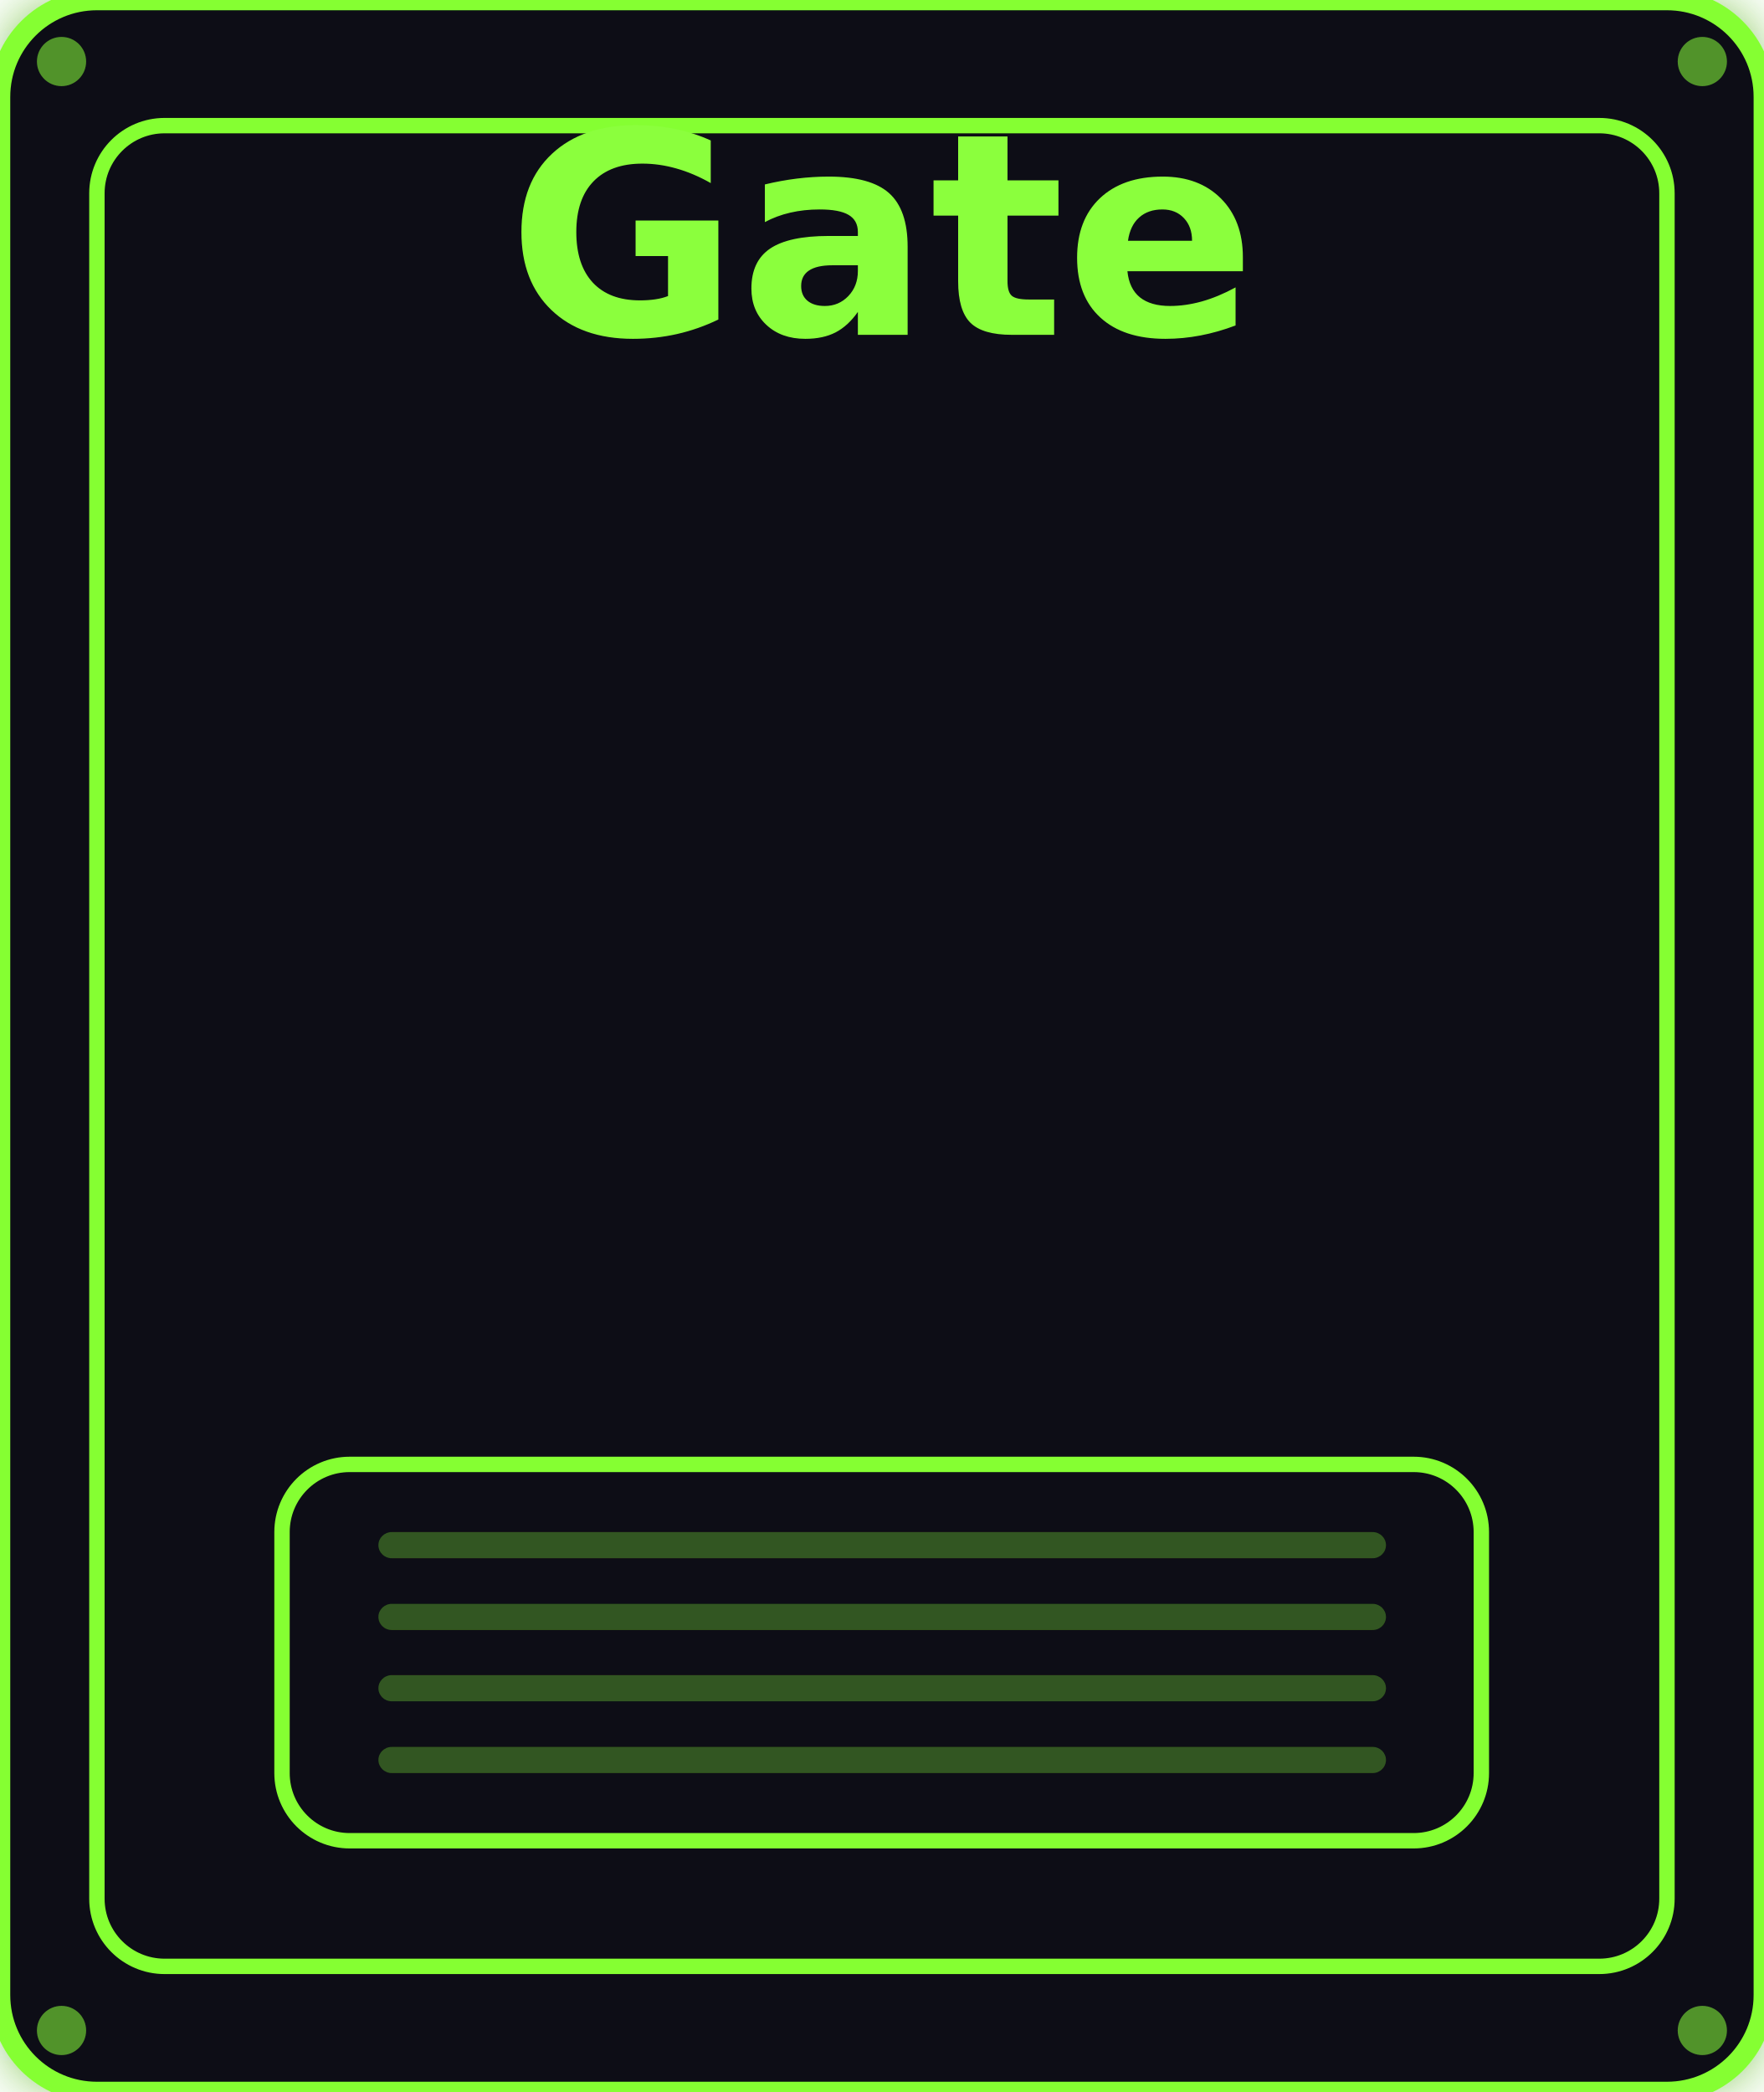
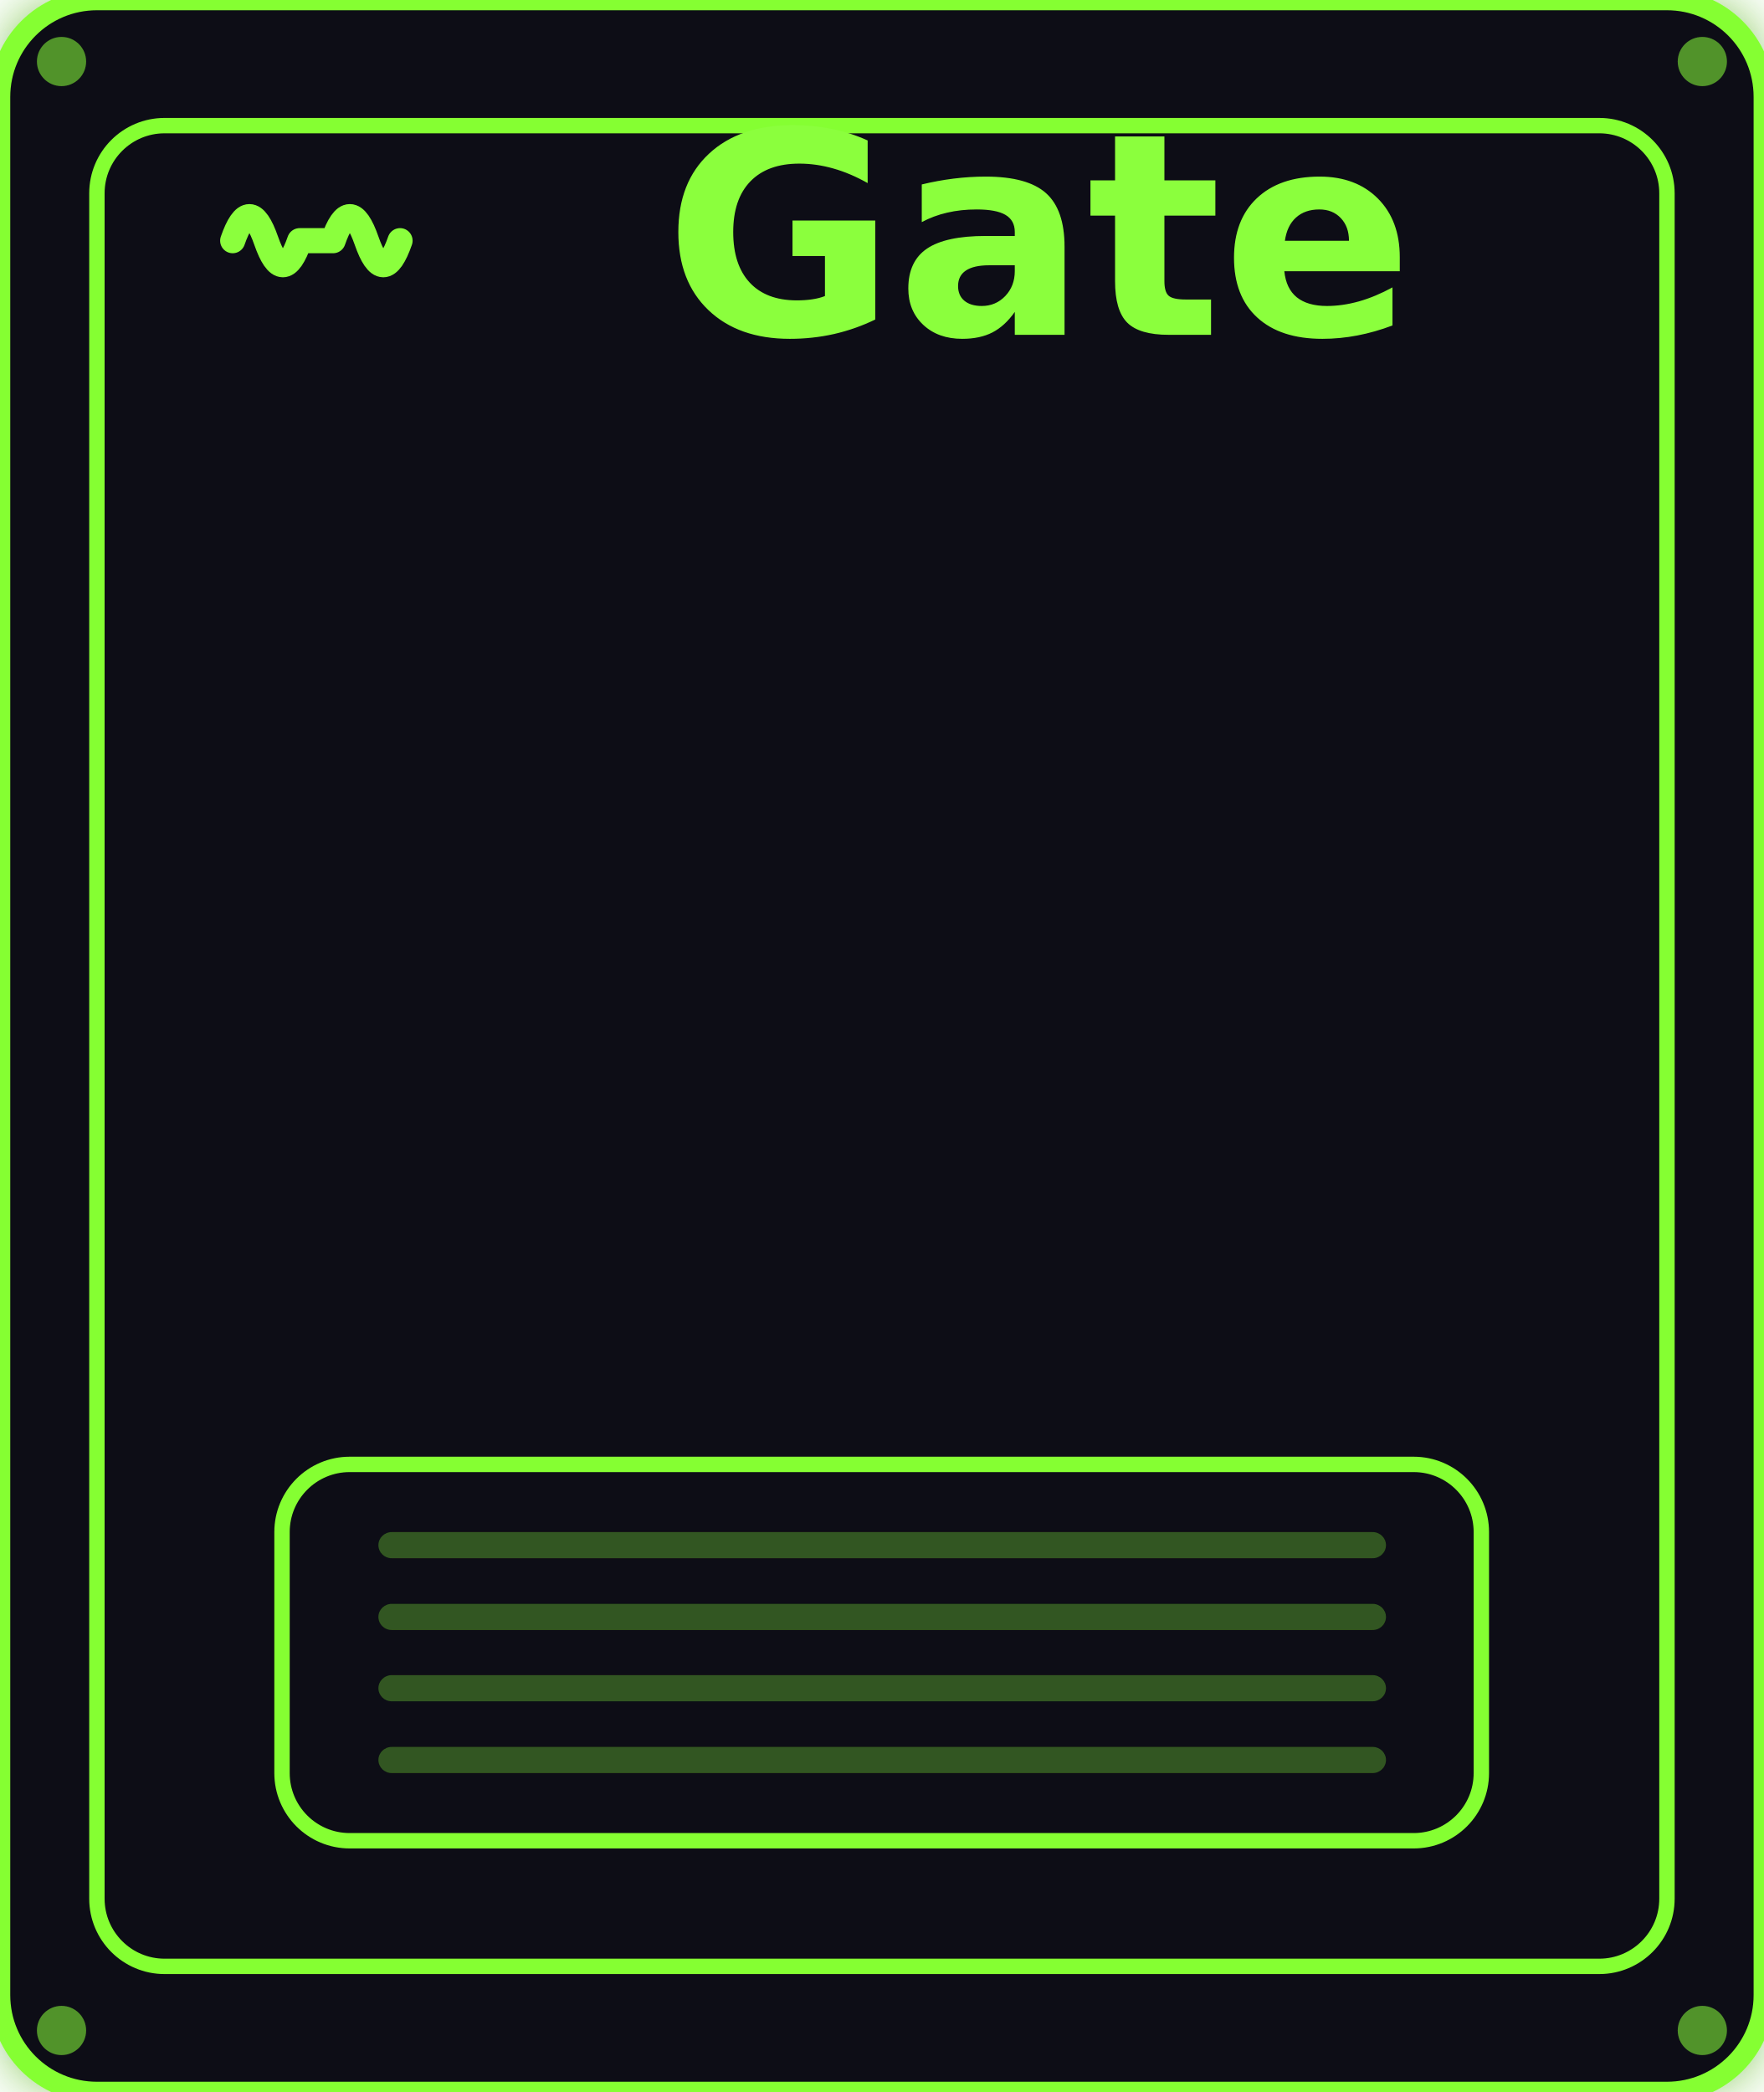
<svg xmlns="http://www.w3.org/2000/svg" width="344" height="408" viewBox="0 0 344 408">
  <defs>
    <filter id="hwGlow" x="-40%" y="-40%" width="180%" height="180%">
      <feGaussianBlur stdDeviation="7" result="b" />
      <feMerge>
        <feMergeNode in="b" />
        <feMergeNode in="SourceGraphic" />
      </feMerge>
    </filter>
  </defs>
  <clipPath id="pedalBody">
    <rect x="0" y="0" width="344" height="408" rx="18.9" />
  </clipPath>
  <g filter="url(#hwGlow)">
    <rect x="0" y="0" width="344" height="408" rx="18.9" fill="#0c0f14" stroke="hsl(96,100%,60%)" stroke-width="4" />
    <rect x="18.9" y="24.5" width="306.2" height="359.0" rx="13.2" fill="#0c0f14" stroke="hsl(96,100%,60%)" stroke-width="3" />
-     <text x="172.0" y="65.3" text-anchor="middle" font-family="DejaVu Sans, Noto Sans, sans-serif" font-weight="700" font-size="55.1" fill="hsl(96,100%,62%)">Gate</text>
+     <g transform="translate(41.3,24.5) scale(0.408)" fill="none" stroke="hsl(96,100%,62%)" stroke-width="12" stroke-linecap="round" stroke-linejoin="round">
+       <path d="M10 55 Q18 32 26 55 Q34 78 42 55 L58 55 Q66 32 74 55 Q82 78 90 55" />
+     </g>
+     <text x="202.6" y="65.3" text-anchor="middle" font-family="DejaVu Sans, Noto Sans, sans-serif" font-weight="700" font-size="55.1" fill="hsl(96,100%,62%)">Gate</text>
    <rect x="55.0" y="285.6" width="233.9" height="73.4" rx="13.2" fill="#0c0f14" stroke="hsl(96,100%,60%)" stroke-width="3" />
    <rect x="73.8" y="298.8" width="196.5" height="5.1" rx="2.6" fill="hsl(96,100%,62%)" opacity="0.3" />
    <rect x="73.8" y="312.8" width="196.5" height="5.1" rx="2.6" fill="hsl(96,100%,62%)" opacity="0.3" />
    <rect x="73.8" y="326.7" width="196.5" height="5.1" rx="2.6" fill="hsl(96,100%,62%)" opacity="0.3" />
    <rect x="73.8" y="340.7" width="196.5" height="5.1" rx="2.6" fill="hsl(96,100%,62%)" opacity="0.3" />
    <circle cx="12.0" cy="12.0" r="4.8" fill="hsl(96,100%,62%)" opacity="0.55" />
    <circle cx="332.0" cy="12.0" r="4.8" fill="hsl(96,100%,62%)" opacity="0.55" />
    <circle cx="12.0" cy="396.0" r="4.8" fill="hsl(96,100%,62%)" opacity="0.55" />
    <circle cx="332.0" cy="396.0" r="4.8" fill="hsl(96,100%,62%)" opacity="0.55" />
  </g>
</svg>
